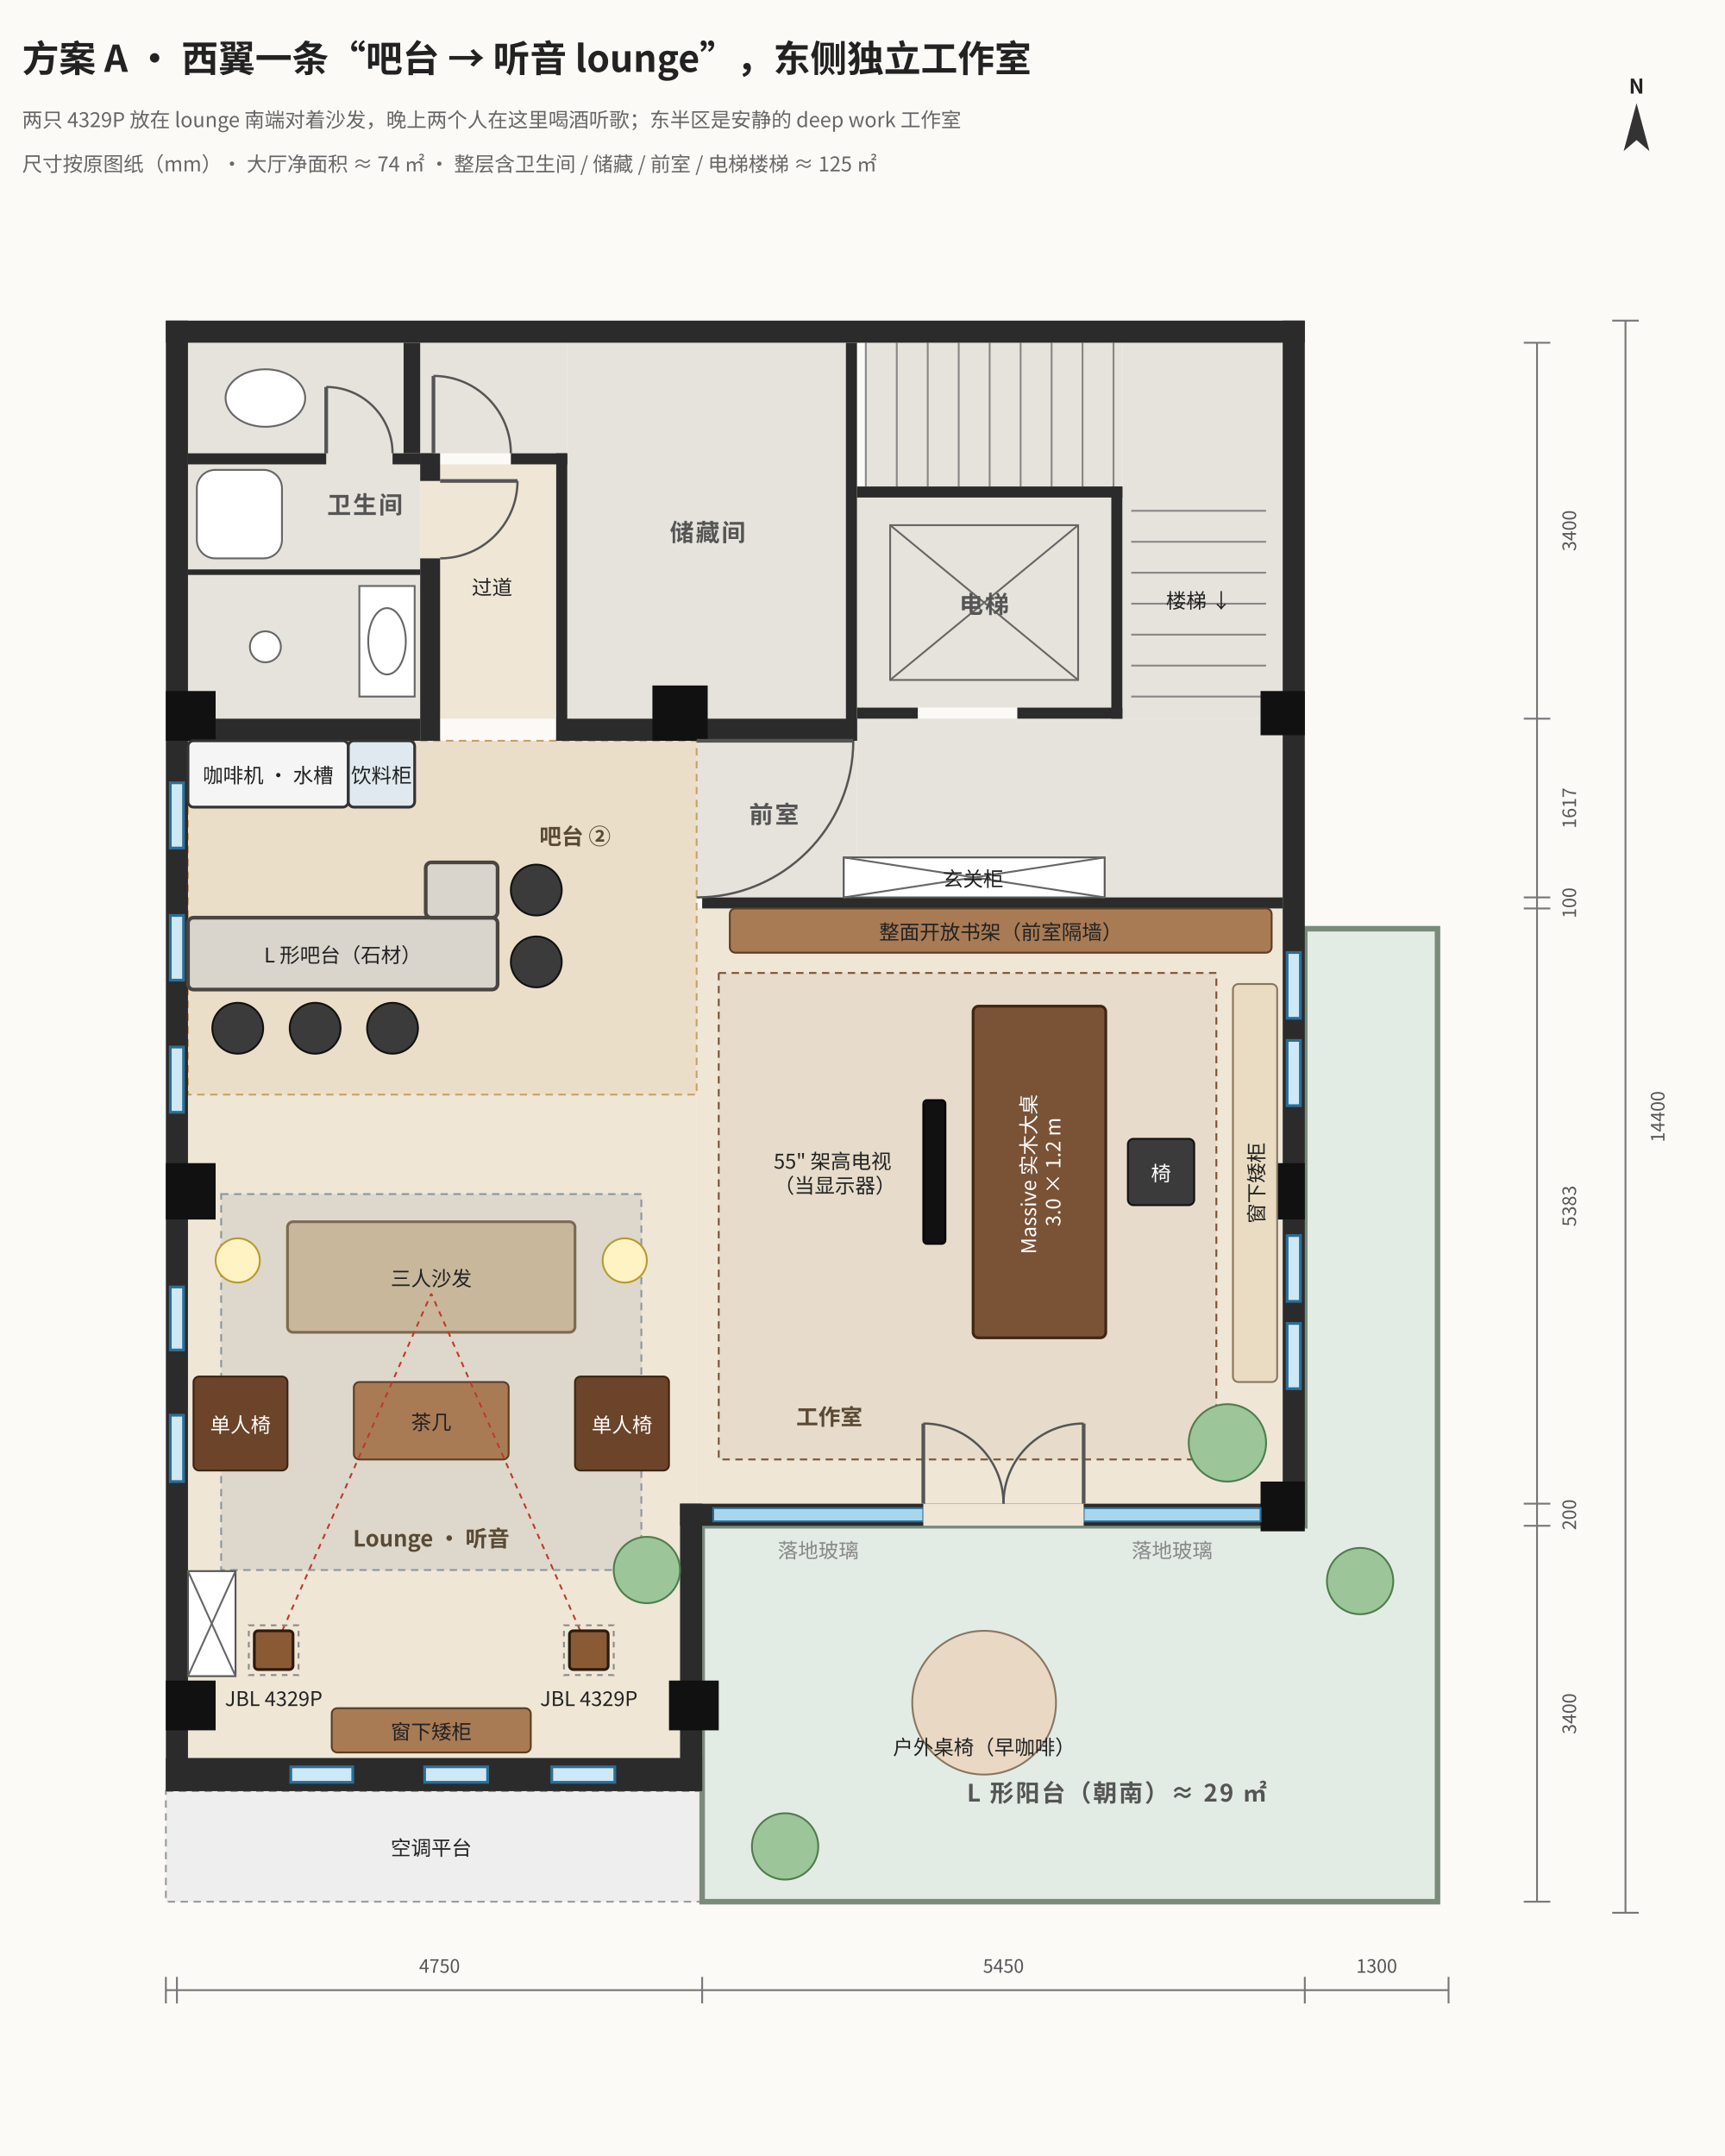
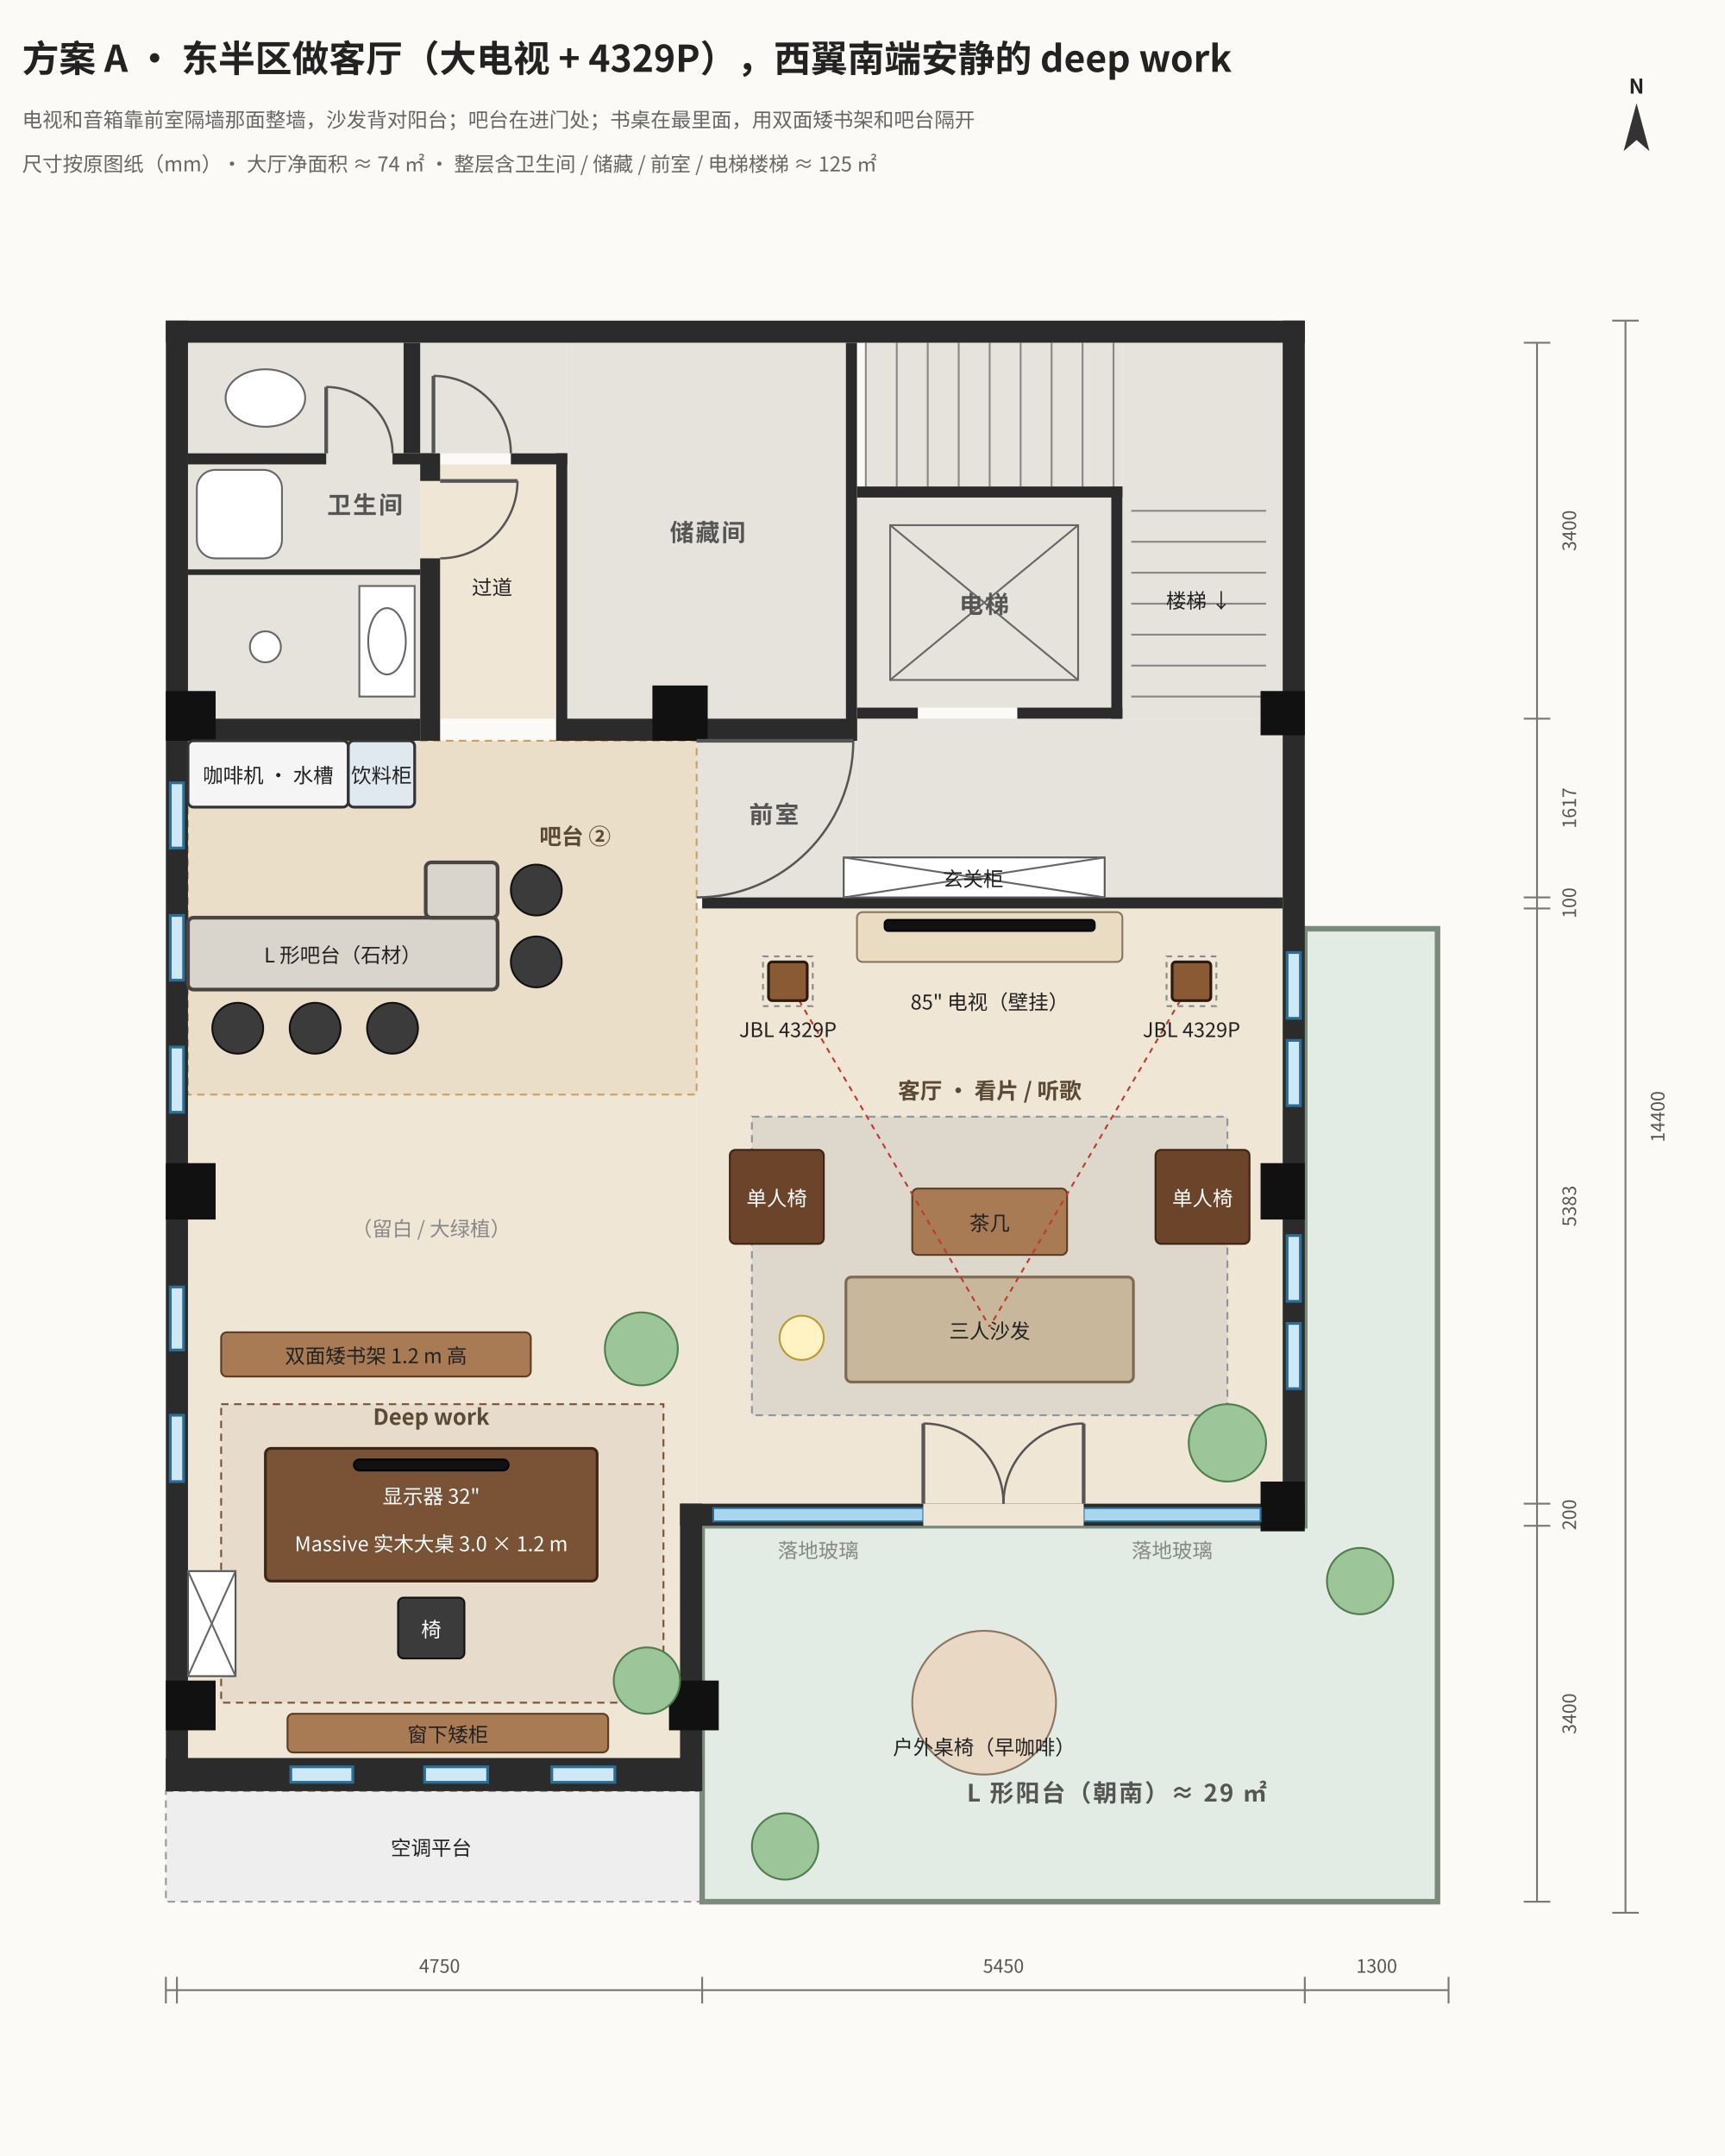
<svg xmlns="http://www.w3.org/2000/svg" viewBox="-90 -174 936 1170" width="936" height="1170">
  <style>
  .bg{fill:#fbfaf7}
  .floor{fill:#efe6d6}
  .annex{fill:#e6e3dc}
  .balcony{fill:#e3ece4;stroke:#7a8b7c;stroke-width:3}
  .platform{fill:#eeeeee;stroke:#9a9a9a;stroke-width:1;stroke-dasharray:4 3}
  .wall{fill:#2b2b2b}
  .column{fill:#111}
  .window{fill:#cfe8f6;stroke:#2b6f96;stroke-width:1.5}
  .glass{fill:#a9d6ef;stroke:#2b6f96;stroke-width:1}
  .door{fill:none;stroke:#555;stroke-width:1.2}
  .door-leaf{stroke:#555;stroke-width:2}
  .tread{stroke:#888;stroke-width:1}
  .lift{fill:none;stroke:#666;stroke-width:1}
  .fixture{fill:#fff;stroke:#666;stroke-width:1}
  .wood{fill:#a87b55;stroke:#5d3d22;stroke-width:1}
  .desk{fill:#7a5236;stroke:#3e2614;stroke-width:1.5}
  .soft{fill:#e9d8c4;stroke:#8a7660;stroke-width:1}
  .sofa{fill:#c9b79c;stroke:#7d6a50;stroke-width:1.5}
  .dark{fill:#3b3b3b;stroke:#111;stroke-width:1}
  .leather{fill:#6b4429;stroke:#3b2414;stroke-width:1}
  .box{fill:#eadcc3;stroke:#8a7660;stroke-width:1}
  .lamp{fill:#fff3c4;stroke:#b89a2e;stroke-width:1}
  .plant{fill:#9cc59a;stroke:#4f7d4c;stroke-width:1}
  .bar{fill:#f5f5f5;stroke:#333;stroke-width:1.5}
  .fridge{fill:#dfe9ef;stroke:#333;stroke-width:1.5}
  .counter{fill:#d9d4cc;stroke:#4a4540;stroke-width:2}
  .stool{fill:#3b3b3b;stroke:#111;stroke-width:1}
+   .wall-new{fill:#4a4a4a;stroke:#222;stroke-width:1}
  .cabinet{fill:#fff;stroke:#555;stroke-width:1}
  .ghost{fill:none;stroke:#8a8a8a;stroke-width:1;stroke-dasharray:3 3}
  .speaker{fill:#8a5a34;stroke:#2b1a0e;stroke-width:1.5}
  .tv{fill:#111;stroke:#000}
  .z-bar{fill:#c8a165;fill-opacity:.12;stroke:#c8a165;stroke-width:1;stroke-dasharray:4 3}
  .z-rug{fill:#8d96a0;fill-opacity:.18;stroke:#8d96a0;stroke-width:1;stroke-dasharray:4 3}
  .z-work{fill:#7a5236;fill-opacity:.07;stroke:#7a5236;stroke-width:1;stroke-dasharray:4 3}
  .sound{fill:none;stroke:#c0392b;stroke-width:1;stroke-dasharray:3 3}
  .pencil-add{fill:#e67e22;stroke:#e67e22}
  .pencil-add-line{fill:none;stroke:#e67e22;stroke-width:2.5}
  .pencil-del{fill:none;stroke:#d62d20;stroke-width:2;stroke-dasharray:5 3}
  .pencil-x{stroke:#d62d20;stroke-width:2}
  text{font-family:"PingFang SC","Noto Sans CJK SC","WenQuanYi Zen Hei","Microsoft YaHei",sans-serif;fill:#222}
  .lbl{font-size:11px;text-anchor:middle;dominant-baseline:central}
  .lbl-inv{fill:#fff}
  .room{font-size:13px;font-weight:700;fill:#555;text-anchor:middle;dominant-baseline:central;letter-spacing:1px}
  .zone-lbl{font-size:12px;font-weight:600;text-anchor:middle;dominant-baseline:central;fill:#5a4a35}
  .pencil-lbl{font-size:11px;font-weight:600;fill:#c0392b;text-anchor:middle;dominant-baseline:central}
  .title{font-size:20px;font-weight:700}
  .panel-title{font-size:15px;font-weight:700}
  .note-c{font-size:11px;fill:#888;text-anchor:middle;dominant-baseline:central}
  .note{font-size:11px;fill:#666}
  .dim{stroke:#777;stroke-width:1;fill:none}
  .dim-txt{font-size:10px;fill:#555;text-anchor:middle;dominant-baseline:central}
</style>
  <rect class="bg" x="-90" y="-174" width="100%" height="100%" />
  <rect class="platform" x="0.0" y="798.0" width="291.0" height="60.0" rx="0" />
  <text class="lbl" x="144.0" y="828.0">空调平台</text>
  <polygon class="balcony" points="291.0,858.0 291.0,654.0 618.0,654.0 618.0,330.0 690.0,330.0 690.0,858.0" />
  <text class="room" x="516.0" y="798.0">L 形阳台（朝南）≈ 29 ㎡</text>
  <rect class="floor" x="12.0" y="228.0" width="276.0" height="552.0" rx="0" />
  <rect class="floor" x="288.0" y="319.0" width="318.0" height="323.0" rx="0" />
  <rect class="floor" x="138.0" y="78.0" width="73.8" height="138.0" rx="0" />
  <rect class="annex" x="12.0" y="12.0" width="126.0" height="204.0" rx="0" />
  <rect class="annex" x="217.8" y="12.0" width="151.2" height="204.0" rx="0" />
  <rect class="annex" x="138.0" y="12.0" width="79.8" height="60.0" rx="0" />
  <rect class="annex" x="288.0" y="228.0" width="87.0" height="85.0" rx="0" />
  <rect class="annex" x="375.0" y="216.0" width="231.0" height="97.0" rx="0" />
  <rect class="annex" x="519.0" y="12.0" width="87.0" height="204.0" rx="0" />
  <rect class="annex" x="379.8" y="12.0" width="139.2" height="78.0" rx="0" />
  <rect class="annex" x="375.0" y="96.0" width="138.0" height="114.0" rx="0" />
  <rect class="z-bar" x="12.0" y="228.0" width="276.0" height="192.0" rx="0" />
-   <rect class="z-rug" x="30.0" y="474.0" width="228.0" height="204.0" rx="0" />
-   <rect class="z-work" x="300.0" y="354.0" width="270.0" height="264.0" rx="0" />
+   <rect class="z-rug" x="318.0" y="432.0" width="258.0" height="162.0" rx="0" />
+   <rect class="z-work" x="30.0" y="588.0" width="240.0" height="162.0" rx="0" />
  <line class="tread" x1="379.8" y1="90.0" x2="379.8" y2="12.0" />
  <line class="tread" x1="396.6" y1="90.0" x2="396.6" y2="12.0" />
  <line class="tread" x1="413.4" y1="90.0" x2="413.4" y2="12.0" />
  <line class="tread" x1="430.2" y1="90.0" x2="430.2" y2="12.0" />
  <line class="tread" x1="447.0" y1="90.0" x2="447.0" y2="12.0" />
  <line class="tread" x1="463.8" y1="90.0" x2="463.8" y2="12.0" />
  <line class="tread" x1="480.6" y1="90.0" x2="480.6" y2="12.0" />
  <line class="tread" x1="497.4" y1="90.0" x2="497.4" y2="12.0" />
  <line class="tread" x1="514.2" y1="90.0" x2="514.2" y2="12.0" />
  <line class="tread" x1="523.8" y1="204.0" x2="597.0" y2="204.0" />
  <line class="tread" x1="523.8" y1="187.2" x2="597.0" y2="187.2" />
  <line class="tread" x1="523.8" y1="170.4" x2="597.0" y2="170.4" />
  <line class="tread" x1="523.8" y1="153.6" x2="597.0" y2="153.6" />
  <line class="tread" x1="523.8" y1="136.8" x2="597.0" y2="136.8" />
  <line class="tread" x1="523.8" y1="120.0" x2="597.0" y2="120.0" />
  <line class="tread" x1="523.8" y1="103.2" x2="597.0" y2="103.2" />
  <text class="lbl" x="560.4" y="151.2">楼梯 ↓</text>
  <rect class="lift" x="393.0" y="111.0" width="102.0" height="84.0" rx="0" />
  <line class="lift" x1="393.0" y1="111.0" x2="495.0" y2="195.0" />
  <line class="lift" x1="393.0" y1="195.0" x2="495.0" y2="111.0" />
  <text class="room" x="444.0" y="153.0">电梯</text>
  <circle class="fixture" cx="54.0" cy="177.0" r="8.4" />
  <rect class="fixture" x="105.0" y="144.0" width="30.0" height="60.0" rx="0" />
  <ellipse class="fixture" cx="120.0" cy="174.0" rx="10.2" ry="18.0" />
  <rect class="fixture" x="16.8" y="81.0" width="46.2" height="48.0" rx="10" />
  <ellipse class="fixture" cx="54.0" cy="42.0" rx="21.6" ry="15.6" />
  <rect class="wall" x="0.0" y="0.0" width="12.0" height="798.0" rx="0" />
  <rect class="wall" x="0.0" y="780.0" width="291.0" height="18.0" rx="0" />
  <rect class="wall" x="279.0" y="642.0" width="12.0" height="156.0" rx="0" />
  <rect class="wall" x="279.0" y="642.0" width="339.0" height="12.0" rx="0" />
  <rect class="wall" x="606.0" y="0.0" width="12.0" height="654.0" rx="0" />
  <rect class="wall" x="0.0" y="0.0" width="618.0" height="12.0" rx="0" />
  <rect class="wall" x="12.0" y="216.0" width="126.0" height="12.0" rx="0" />
  <rect class="wall" x="138.0" y="129.0" width="10.8" height="99.0" rx="0" />
  <rect class="wall" x="138.0" y="72.0" width="10.8" height="15.0" rx="0" />
  <rect class="wall" x="129.0" y="12.0" width="9.0" height="60.0" rx="0" />
  <rect class="wall" x="12.0" y="135.0" width="126.0" height="3.0" rx="0" />
  <rect class="wall" x="12.0" y="72.0" width="75.0" height="6.0" rx="0" />
  <rect class="wall" x="123.0" y="72.0" width="15.0" height="6.0" rx="0" />
  <rect class="wall" x="138.0" y="72.0" width="7.2" height="6.0" rx="0" />
  <rect class="wall" x="187.2" y="72.0" width="30.6" height="6.0" rx="0" />
  <rect class="wall" x="211.8" y="72.0" width="6.0" height="156.0" rx="0" />
  <rect class="wall" x="211.8" y="216.0" width="163.2" height="12.0" rx="0" />
  <rect class="wall" x="369.0" y="12.0" width="6.0" height="216.0" rx="0" />
  <rect class="wall" x="375.0" y="210.0" width="33.0" height="6.0" rx="0" />
  <rect class="wall" x="462.0" y="210.0" width="57.0" height="6.0" rx="0" />
  <rect class="wall" x="513.0" y="90.0" width="6.0" height="126.0" rx="0" />
  <rect class="wall" x="375.0" y="90.0" width="144.0" height="6.0" rx="0" />
  <rect class="wall" x="291.0" y="313.0" width="315.0" height="6.0" rx="0" />
  <rect class="column" x="0.0" y="738.0" width="27.0" height="27.0" rx="0" />
  <rect class="column" x="0.0" y="457.2" width="27.0" height="30.6" rx="0" />
  <rect class="column" x="0.0" y="201.0" width="27.0" height="27.0" rx="0" />
  <rect class="column" x="273.0" y="738.0" width="27.0" height="27.0" rx="0" />
  <rect class="column" x="594.0" y="630.0" width="24.0" height="27.0" rx="0" />
  <rect class="column" x="594.0" y="457.2" width="24.0" height="30.6" rx="0" />
  <rect class="column" x="594.0" y="201.0" width="24.0" height="24.0" rx="0" />
  <rect class="column" x="264.0" y="198.0" width="30.0" height="30.0" rx="0" />
  <rect class="window" x="2.4" y="594.0" width="7.2" height="36.0" rx="0" />
  <rect class="window" x="2.4" y="524.4" width="7.2" height="34.2" rx="0" />
  <rect class="window" x="2.4" y="394.2" width="7.2" height="35.4" rx="0" />
  <rect class="window" x="2.4" y="322.8" width="7.2" height="35.1" rx="0" />
  <rect class="window" x="2.4" y="250.8" width="7.2" height="35.4" rx="0" />
  <rect class="window" x="67.8" y="784.8" width="33.6" height="8.4" rx="0" />
  <rect class="window" x="140.4" y="784.8" width="34.2" height="8.4" rx="0" />
  <rect class="window" x="209.4" y="784.8" width="34.2" height="8.4" rx="0" />
  <rect class="window" x="608.4" y="544.2" width="7.2" height="35.4" rx="0" />
  <rect class="window" x="608.4" y="496.5" width="7.2" height="35.7" rx="0" />
  <rect class="window" x="608.4" y="390.6" width="7.2" height="35.4" rx="0" />
  <rect class="window" x="608.4" y="342.9" width="7.2" height="35.7" rx="0" />
  <rect class="glass" x="297.0" y="644.4" width="114.0" height="7.2" rx="0" />
  <text class="note-c" x="354.0" y="666.6">落地玻璃</text>
  <rect class="glass" x="498.0" y="644.4" width="96.0" height="7.2" rx="0" />
  <text class="note-c" x="546.0" y="666.6">落地玻璃</text>
  <rect class="floor" x="411.0" y="642.0" width="87.0" height="12.0" rx="0" />
  <line class="door-leaf" x1="411.0" y1="642.0" x2="411.0" y2="598.5" />
  <path class="door" d="M 411.0 598.5 A 43.5 43.5 0 0 1 454.5 642.0" />
  <line class="door-leaf" x1="498.0" y1="642.0" x2="498.0" y2="598.5" />
  <path class="door" d="M 498.0 598.5 A 43.5 43.5 0 0 0 454.5 642.0" />
  <line class="door-leaf" x1="148.8" y1="87.0" x2="190.8" y2="87.0" />
  <path class="door" d="M 190.8 87.0 A 42.0 42.0 0 0 1 148.8 129.0" />
  <line class="door-leaf" x1="87.0" y1="72.0" x2="87.0" y2="36.0" />
  <path class="door" d="M 87.0 36.0 A 36.0 36.0 0 0 1 123.0 72.0" />
  <line class="door-leaf" x1="145.2" y1="72.0" x2="145.2" y2="30.0" />
  <path class="door" d="M 145.2 30.0 A 42.0 42.0 0 0 1 187.2 72.0" />
  <line class="door-leaf" x1="288.0" y1="228.0" x2="373.0" y2="228.0" />
  <path class="door" d="M 373.0 228.0 A 85.0 85.0 0 0 1 288.0 313.0" />
  <rect class="cabinet" x="367.8" y="291.3" width="141.6" height="21.7" rx="0" />
  <line class="lift" x1="367.8" y1="291.3" x2="509.4" y2="313.0" />
  <line class="lift" x1="367.8" y1="313.0" x2="509.4" y2="291.3" />
  <rect class="cabinet" x="12.0" y="678.6" width="25.8" height="57.0" rx="0" />
  <line class="lift" x1="12.0" y1="678.6" x2="37.8" y2="735.6" />
  <line class="lift" x1="12.0" y1="735.6" x2="37.8" y2="678.6" />
  <text class="room" x="108.0" y="99.0">卫生间</text>
  <text class="lbl" x="177.0" y="144.0">过道</text>
  <text class="room" x="294.0" y="114.0">储藏间</text>
  <text class="room" x="330.0" y="267.0">前室</text>
  <text class="lbl" x="438.0" y="302.2">玄关柜</text>
  <rect class="bar" x="12.0" y="228.0" width="87.0" height="36.0" rx="3" />
  <text class="lbl" x="55.5" y="246.0">咖啡机 · 水槽</text>
  <rect class="fridge" x="99.0" y="228.0" width="36.0" height="36.0" rx="3" />
  <text class="lbl" x="117.0" y="246.0">饮料柜</text>
  <rect class="counter" x="12.0" y="324.0" width="168.0" height="39.0" rx="3" />
  <text class="lbl" x="96.0" y="343.5">L 形吧台（石材）</text>
  <rect class="counter" x="141.0" y="294.0" width="39.0" height="30.0" rx="3" />
  <circle class="stool" cx="39.0" cy="384.0" r="13.8" />
  <circle class="stool" cx="81.0" cy="384.0" r="13.8" />
  <circle class="stool" cx="123.0" cy="384.0" r="13.8" />
  <circle class="stool" cx="201.0" cy="309.0" r="13.8" />
  <circle class="stool" cx="201.0" cy="348.0" r="13.8" />
-   <rect class="sofa" x="66.0" y="489.0" width="156.0" height="60.0" rx="3" />
-   <text class="lbl" x="144.0" y="519.0">三人沙发</text>
-   <rect class="wood" x="102.0" y="576.0" width="84.0" height="42.0" rx="3" />
-   <text class="lbl" x="144.0" y="597.0">茶几</text>
-   <rect class="leather" x="15.0" y="573.0" width="51.0" height="51.0" rx="3" />
-   <text class="lbl lbl-inv" x="40.5" y="598.5">单人椅</text>
-   <rect class="leather" x="222.0" y="573.0" width="51.0" height="51.0" rx="3" />
-   <text class="lbl lbl-inv" x="247.5" y="598.5">单人椅</text>
-   <circle class="lamp" cx="39.0" cy="510.0" r="12.0" />
-   <circle class="lamp" cx="249.0" cy="510.0" r="12.0" />
-   <rect class="wood" x="90.0" y="753.0" width="108.0" height="24.0" rx="3" />
-   <text class="lbl" x="144.0" y="765.0">窗下矮柜</text>
-   <circle class="plant" cx="261.0" cy="678.0" r="18.0" />
-   <rect class="wood" x="306.0" y="319.0" width="294.0" height="24.0" rx="3" />
-   <text class="lbl" x="453.0" y="331.0">整面开放书架（前室隔墙）</text>
-   <rect class="desk" x="438.0" y="372.0" width="72.0" height="180.0" rx="3" />
-   <text class="lbl lbl-inv" x="474.0" y="462.0" transform="rotate(-90 474.0 462.0)">
-     <tspan x="474.0" dy="-0.6em">Massive 实木大桌</tspan>
-     <tspan x="474.0" dy="1.2em">3.0 × 1.2 m</tspan>
-   </text>
-   <rect class="dark" x="522.0" y="444.0" width="36.0" height="36.0" rx="3" />
-   <text class="lbl lbl-inv" x="540.0" y="462.0">椅</text>
-   <rect class="box" x="579.0" y="360.0" width="24.0" height="216.0" rx="3" />
-   <text class="lbl" x="591.0" y="468.0" transform="rotate(-90 591.0 468.0)">窗下矮柜</text>
+   <rect class="box" x="375.0" y="321.0" width="144.0" height="27.0" rx="3" />
+   <rect class="sofa" x="369.0" y="519.0" width="156.0" height="57.0" rx="3" />
+   <text class="lbl" x="447.0" y="547.5">三人沙发</text>
+   <rect class="wood" x="405.0" y="471.0" width="84.0" height="36.0" rx="3" />
+   <text class="lbl" x="447.0" y="489.0">茶几</text>
+   <rect class="leather" x="306.0" y="450.0" width="51.0" height="51.0" rx="3" />
+   <text class="lbl lbl-inv" x="331.5" y="475.5">单人椅</text>
+   <rect class="leather" x="537.0" y="450.0" width="51.0" height="51.0" rx="3" />
+   <text class="lbl lbl-inv" x="562.5" y="475.5">单人椅</text>
+   <circle class="lamp" cx="345.0" cy="552.0" r="12.0" />
  <circle class="plant" cx="576.0" cy="609.0" r="21.0" />
+   <rect class="wood" x="30.0" y="549.0" width="168.0" height="24.0" rx="3" />
+   <text class="lbl" x="114.0" y="561.0">双面矮书架 1.2 m 高</text>
+   <rect class="desk" x="54.0" y="612.0" width="180.0" height="72.0" rx="3" />
+   <rect class="tv" x="102.0" y="618.0" width="84.0" height="6.0" rx="3" />
+   <rect class="dark" x="126.0" y="693.0" width="36.0" height="33.0" rx="3" />
+   <text class="lbl lbl-inv" x="144.0" y="709.5">椅</text>
+   <rect class="wood" x="66.0" y="756.0" width="174.0" height="21.0" rx="3" />
+   <text class="lbl" x="153.0" y="766.5">窗下矮柜</text>
+   <circle class="plant" cx="261.0" cy="738.0" r="18.0" />
+   <circle class="plant" cx="258.0" cy="558.0" r="19.8" />
  <circle class="soft" cx="444.0" cy="750.0" r="39.0" />
  <text class="lbl" x="444.0" y="773.4">户外桌椅（早咖啡）</text>
  <circle class="plant" cx="648.0" cy="684.0" r="18.0" />
  <circle class="plant" cx="336.0" cy="828.0" r="18.0" />
-   <line class="sound" x1="58.5" y1="721.5" x2="144.0" y2="528.0" />
-   <line class="sound" x1="229.5" y1="721.5" x2="144.0" y2="528.0" />
-   <rect class="speaker" x="48.0" y="711.0" width="21.0" height="21.0" rx="2" />
-   <rect class="ghost" x="45.0" y="708.0" width="27.0" height="27.0" rx="0" />
-   <text class="lbl" x="58.5" y="747.0">JBL 4329P</text>
-   <rect class="speaker" x="219.0" y="711.0" width="21.0" height="21.0" rx="2" />
-   <rect class="ghost" x="216.0" y="708.0" width="27.0" height="27.0" rx="0" />
-   <text class="lbl" x="229.5" y="747.0">JBL 4329P</text>
-   <rect class="tv" x="411.0" y="423.0" width="12.0" height="78.0" rx="2" />
-   <text class="lbl" x="363.0" y="462.0">
-     <tspan x="363.0" dy="-0.6em">55" 架高电视</tspan>
-     <tspan x="363.0" dy="1.2em">（当显示器）</tspan>
-   </text>
+   <line class="sound" x1="337.5" y1="358.5" x2="447.0" y2="546.0" />
+   <line class="sound" x1="556.5" y1="358.5" x2="447.0" y2="546.0" />
+   <rect class="speaker" x="327.0" y="348.0" width="21.0" height="21.0" rx="2" />
+   <rect class="ghost" x="324.0" y="345.0" width="27.0" height="27.0" rx="0" />
+   <text class="lbl" x="337.5" y="384.0">JBL 4329P</text>
+   <rect class="speaker" x="546.0" y="348.0" width="21.0" height="21.0" rx="2" />
+   <rect class="ghost" x="543.0" y="345.0" width="27.0" height="27.0" rx="0" />
+   <text class="lbl" x="556.5" y="384.0">JBL 4329P</text>
+   <rect class="tv" x="390.0" y="325.2" width="114.0" height="6.0" rx="2" />
+   <text class="lbl" x="447.0" y="369.0">85" 电视（壁挂）</text>
  <text class="zone-lbl" x="222.0" y="279.0">吧台 ②</text>
-   <text class="zone-lbl" x="144.0" y="660.0">Lounge · 听音</text>
-   <text class="zone-lbl" x="360.0" y="594.0">工作室</text>
+   <text class="zone-lbl" x="447.0" y="417.0">客厅 · 看片 / 听歌</text>
+   <text class="zone-lbl" x="144.0" y="594.0">Deep work</text>
+   <text class="lbl lbl-inv" x="144.0" y="637.2">显示器 32"</text>
+   <text class="lbl lbl-inv" x="144.0" y="663.0">Massive 实木大桌 3.0 × 1.2 m</text>
+   <text class="note-c" x="144.0" y="492.0">（留白 / 大绿植）</text>
  <line class="dim" x1="0.0" y1="906.0" x2="696.0" y2="906.0" />
  <line class="dim" x1="0.0" y1="898.8" x2="0.0" y2="913.2" />
  <line class="dim" x1="6.0" y1="898.8" x2="6.0" y2="913.2" />
  <line class="dim" x1="291.0" y1="898.8" x2="291.0" y2="913.2" />
  <line class="dim" x1="618.0" y1="898.8" x2="618.0" y2="913.2" />
  <line class="dim" x1="696.0" y1="898.8" x2="696.0" y2="913.2" />
  <text class="dim-txt" x="148.5" y="892.2">4750</text>
  <text class="dim-txt" x="454.5" y="892.2">5450</text>
  <text class="dim-txt" x="657.0" y="892.2">1300</text>
  <line class="dim" x1="744.0" y1="12.0" x2="744.0" y2="858.0" />
  <line class="dim" x1="736.8" y1="858.0" x2="751.2" y2="858.0" />
  <line class="dim" x1="736.8" y1="654.0" x2="751.2" y2="654.0" />
  <line class="dim" x1="736.8" y1="642.0" x2="751.2" y2="642.0" />
  <line class="dim" x1="736.8" y1="319.0" x2="751.2" y2="319.0" />
  <line class="dim" x1="736.8" y1="313.0" x2="751.2" y2="313.0" />
  <line class="dim" x1="736.8" y1="216.0" x2="751.2" y2="216.0" />
  <line class="dim" x1="736.8" y1="12.0" x2="751.2" y2="12.0" />
  <text class="dim-txt" x="760.8" y="756.0" transform="rotate(-90 760.8 756.0)">3400</text>
  <text class="dim-txt" x="760.8" y="648.0" transform="rotate(-90 760.8 648.0)">200</text>
  <text class="dim-txt" x="760.8" y="480.5" transform="rotate(-90 760.8 480.5)">5383</text>
  <text class="dim-txt" x="760.8" y="316.0" transform="rotate(-90 760.8 316.0)">100</text>
  <text class="dim-txt" x="760.8" y="264.5" transform="rotate(-90 760.8 264.5)">1617</text>
  <text class="dim-txt" x="760.8" y="114.0" transform="rotate(-90 760.8 114.0)">3400</text>
  <line class="dim" x1="792.0" y1="0.0" x2="792.0" y2="864.0" />
  <line class="dim" x1="784.8" y1="0.0" x2="799.2" y2="0.0" />
  <line class="dim" x1="784.8" y1="864.0" x2="799.2" y2="864.0" />
  <text class="dim-txt" x="808.8" y="432.0" transform="rotate(-90 808.8 432.0)">14400</text>
-   <text class="title" x="-78.0" y="-135.0">方案 A · 西翼一条“吧台 → 听音 lounge”，东侧独立工作室</text>
-   <text class="note" x="-78.0" y="-105.0">两只 4329P 放在 lounge 南端对着沙发，晚上两个人在这里喝酒听歌；东半区是安静的 deep work 工作室</text>
+   <text class="title" x="-78.0" y="-135.0">方案 A · 东半区做客厅（大电视 + 4329P），西翼南端安静的 deep work</text>
+   <text class="note" x="-78.0" y="-105.0">电视和音箱靠前室隔墙那面整墙，沙发背对阳台；吧台在进门处；书桌在最里面，用双面矮书架和吧台隔开</text>
  <text class="note" x="-78.0" y="-81.0">尺寸按原图纸（mm）· 大厅净面积 ≈ 74 ㎡ · 整层含卫生间 / 储藏 / 前室 / 电梯楼梯 ≈ 125 ㎡</text>
  <g transform="translate(798.0,-102.0)">
    <path d="M0,-16 L7,10 L0,4 L-7,10 Z" fill="#333" />
    <text class="lbl" x="0" y="-26" style="font-weight:700">N</text>
  </g>
</svg>
